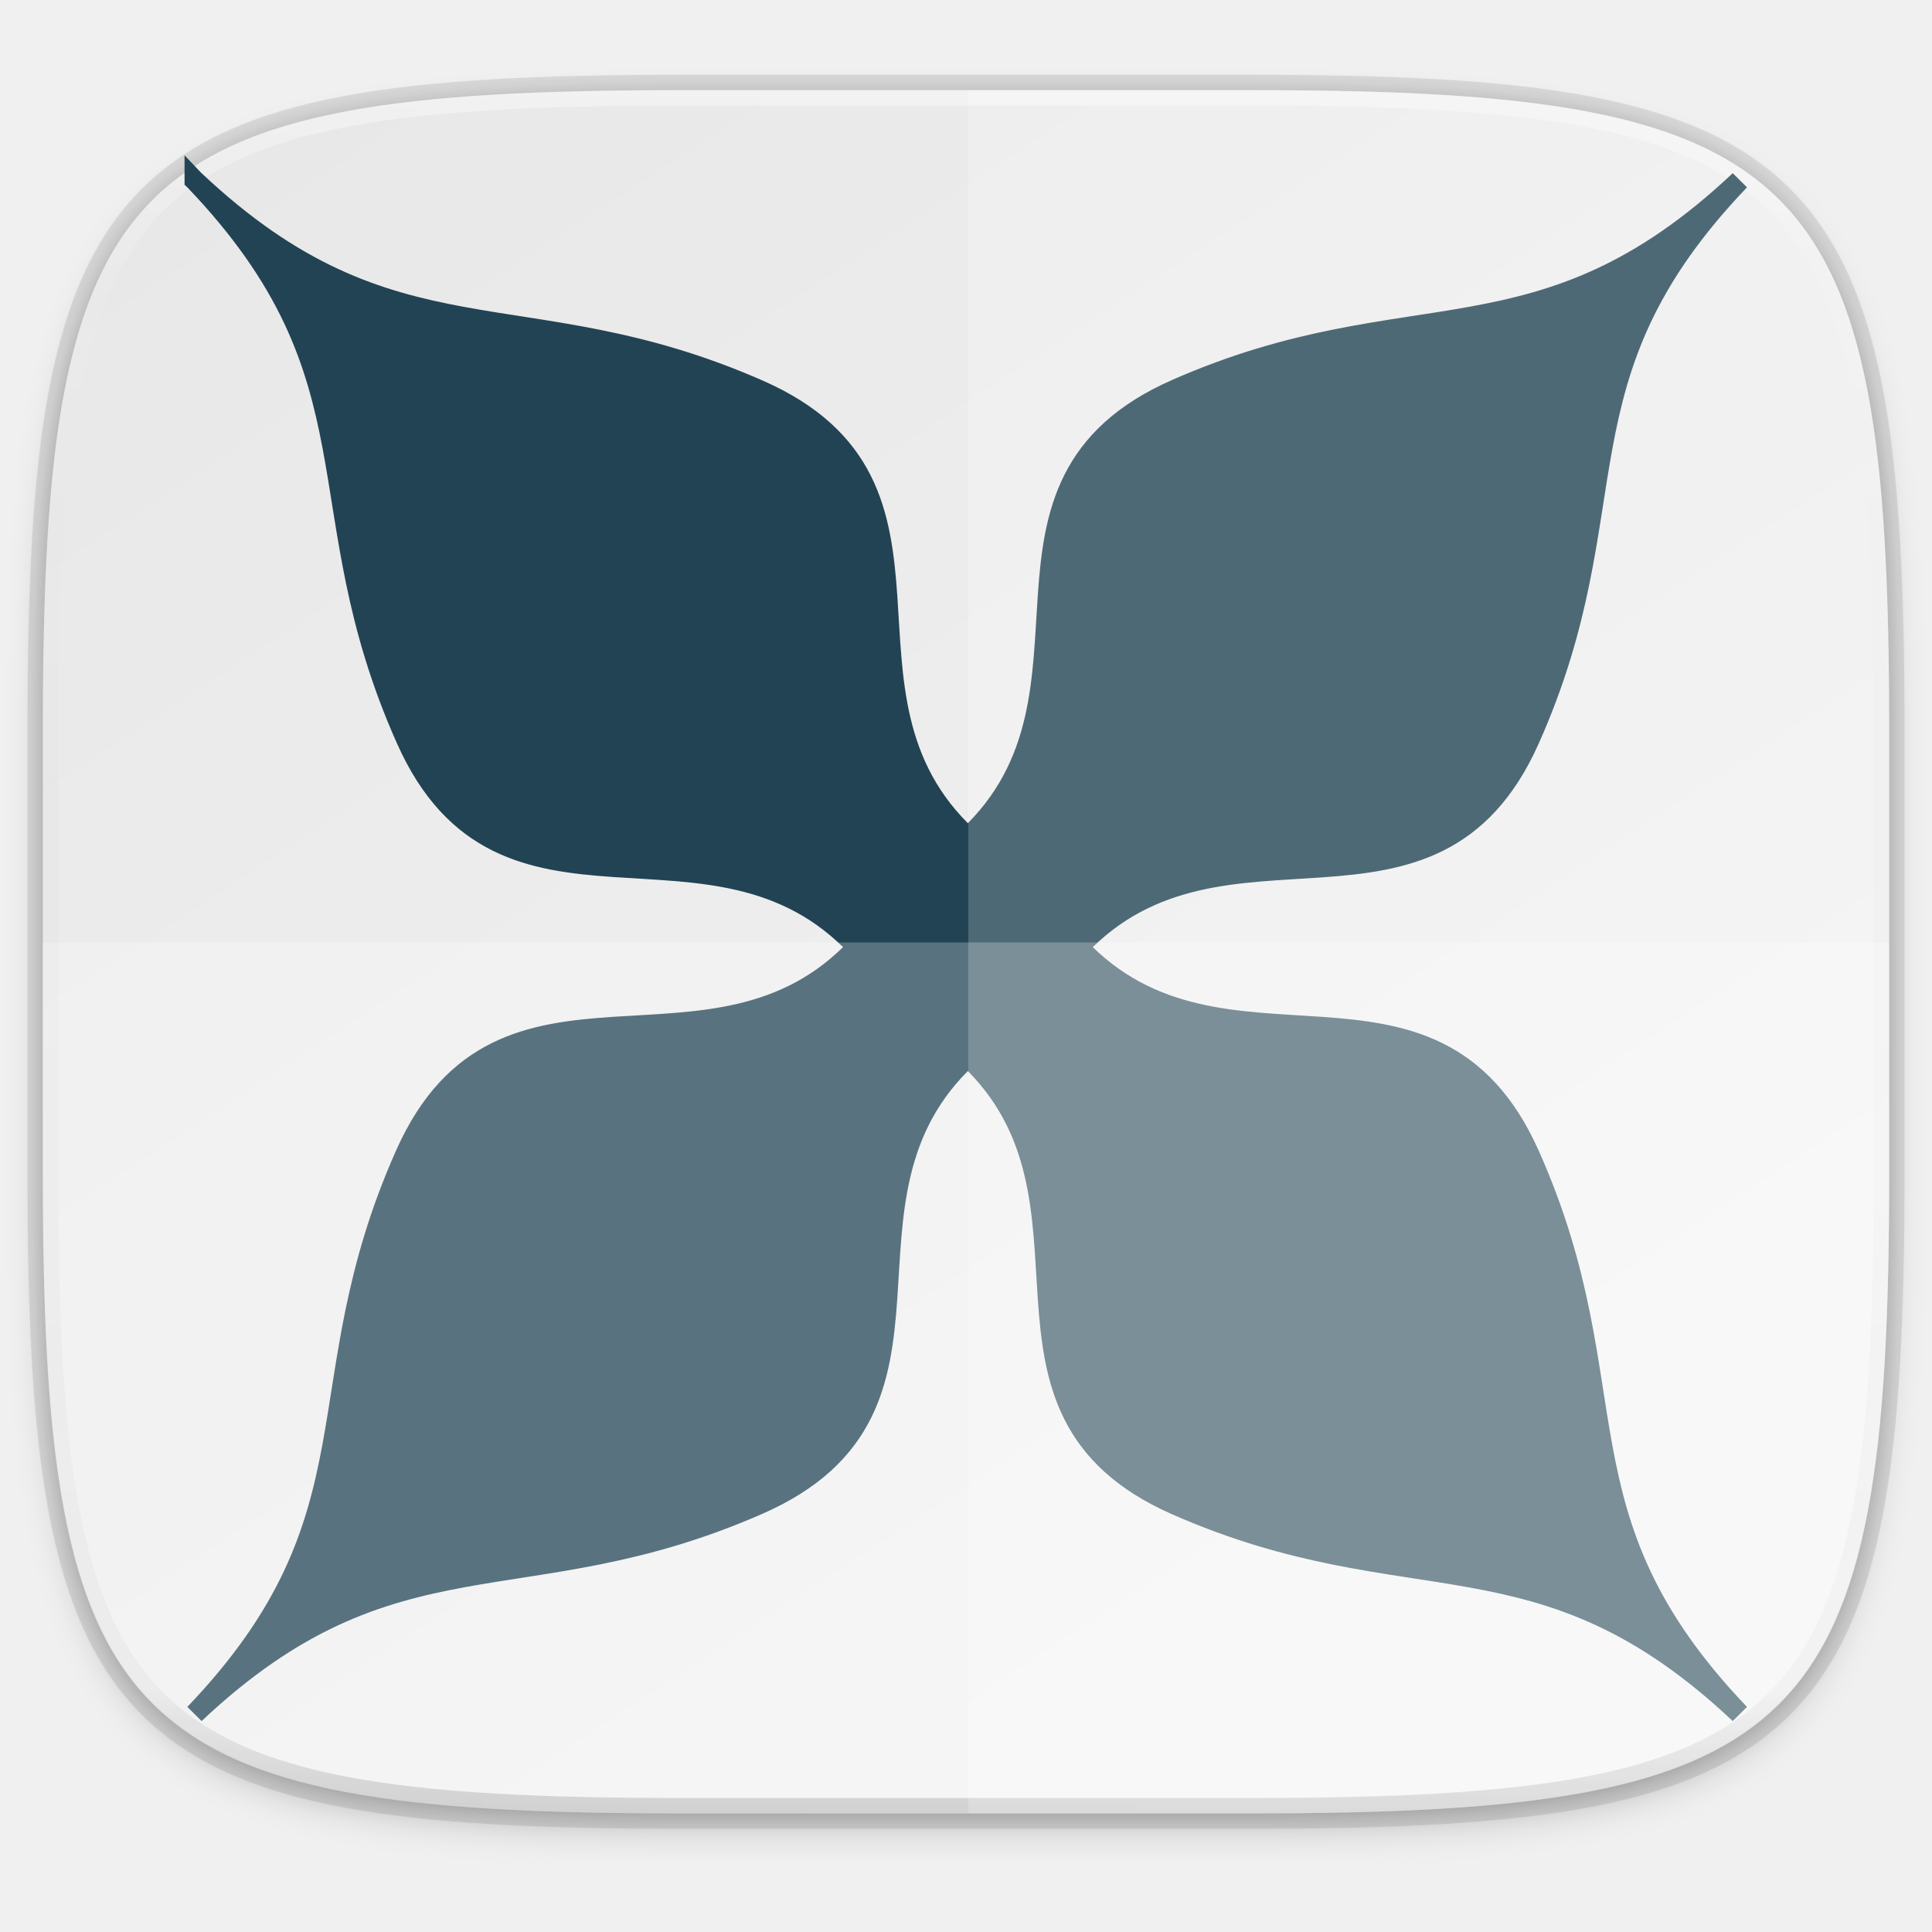
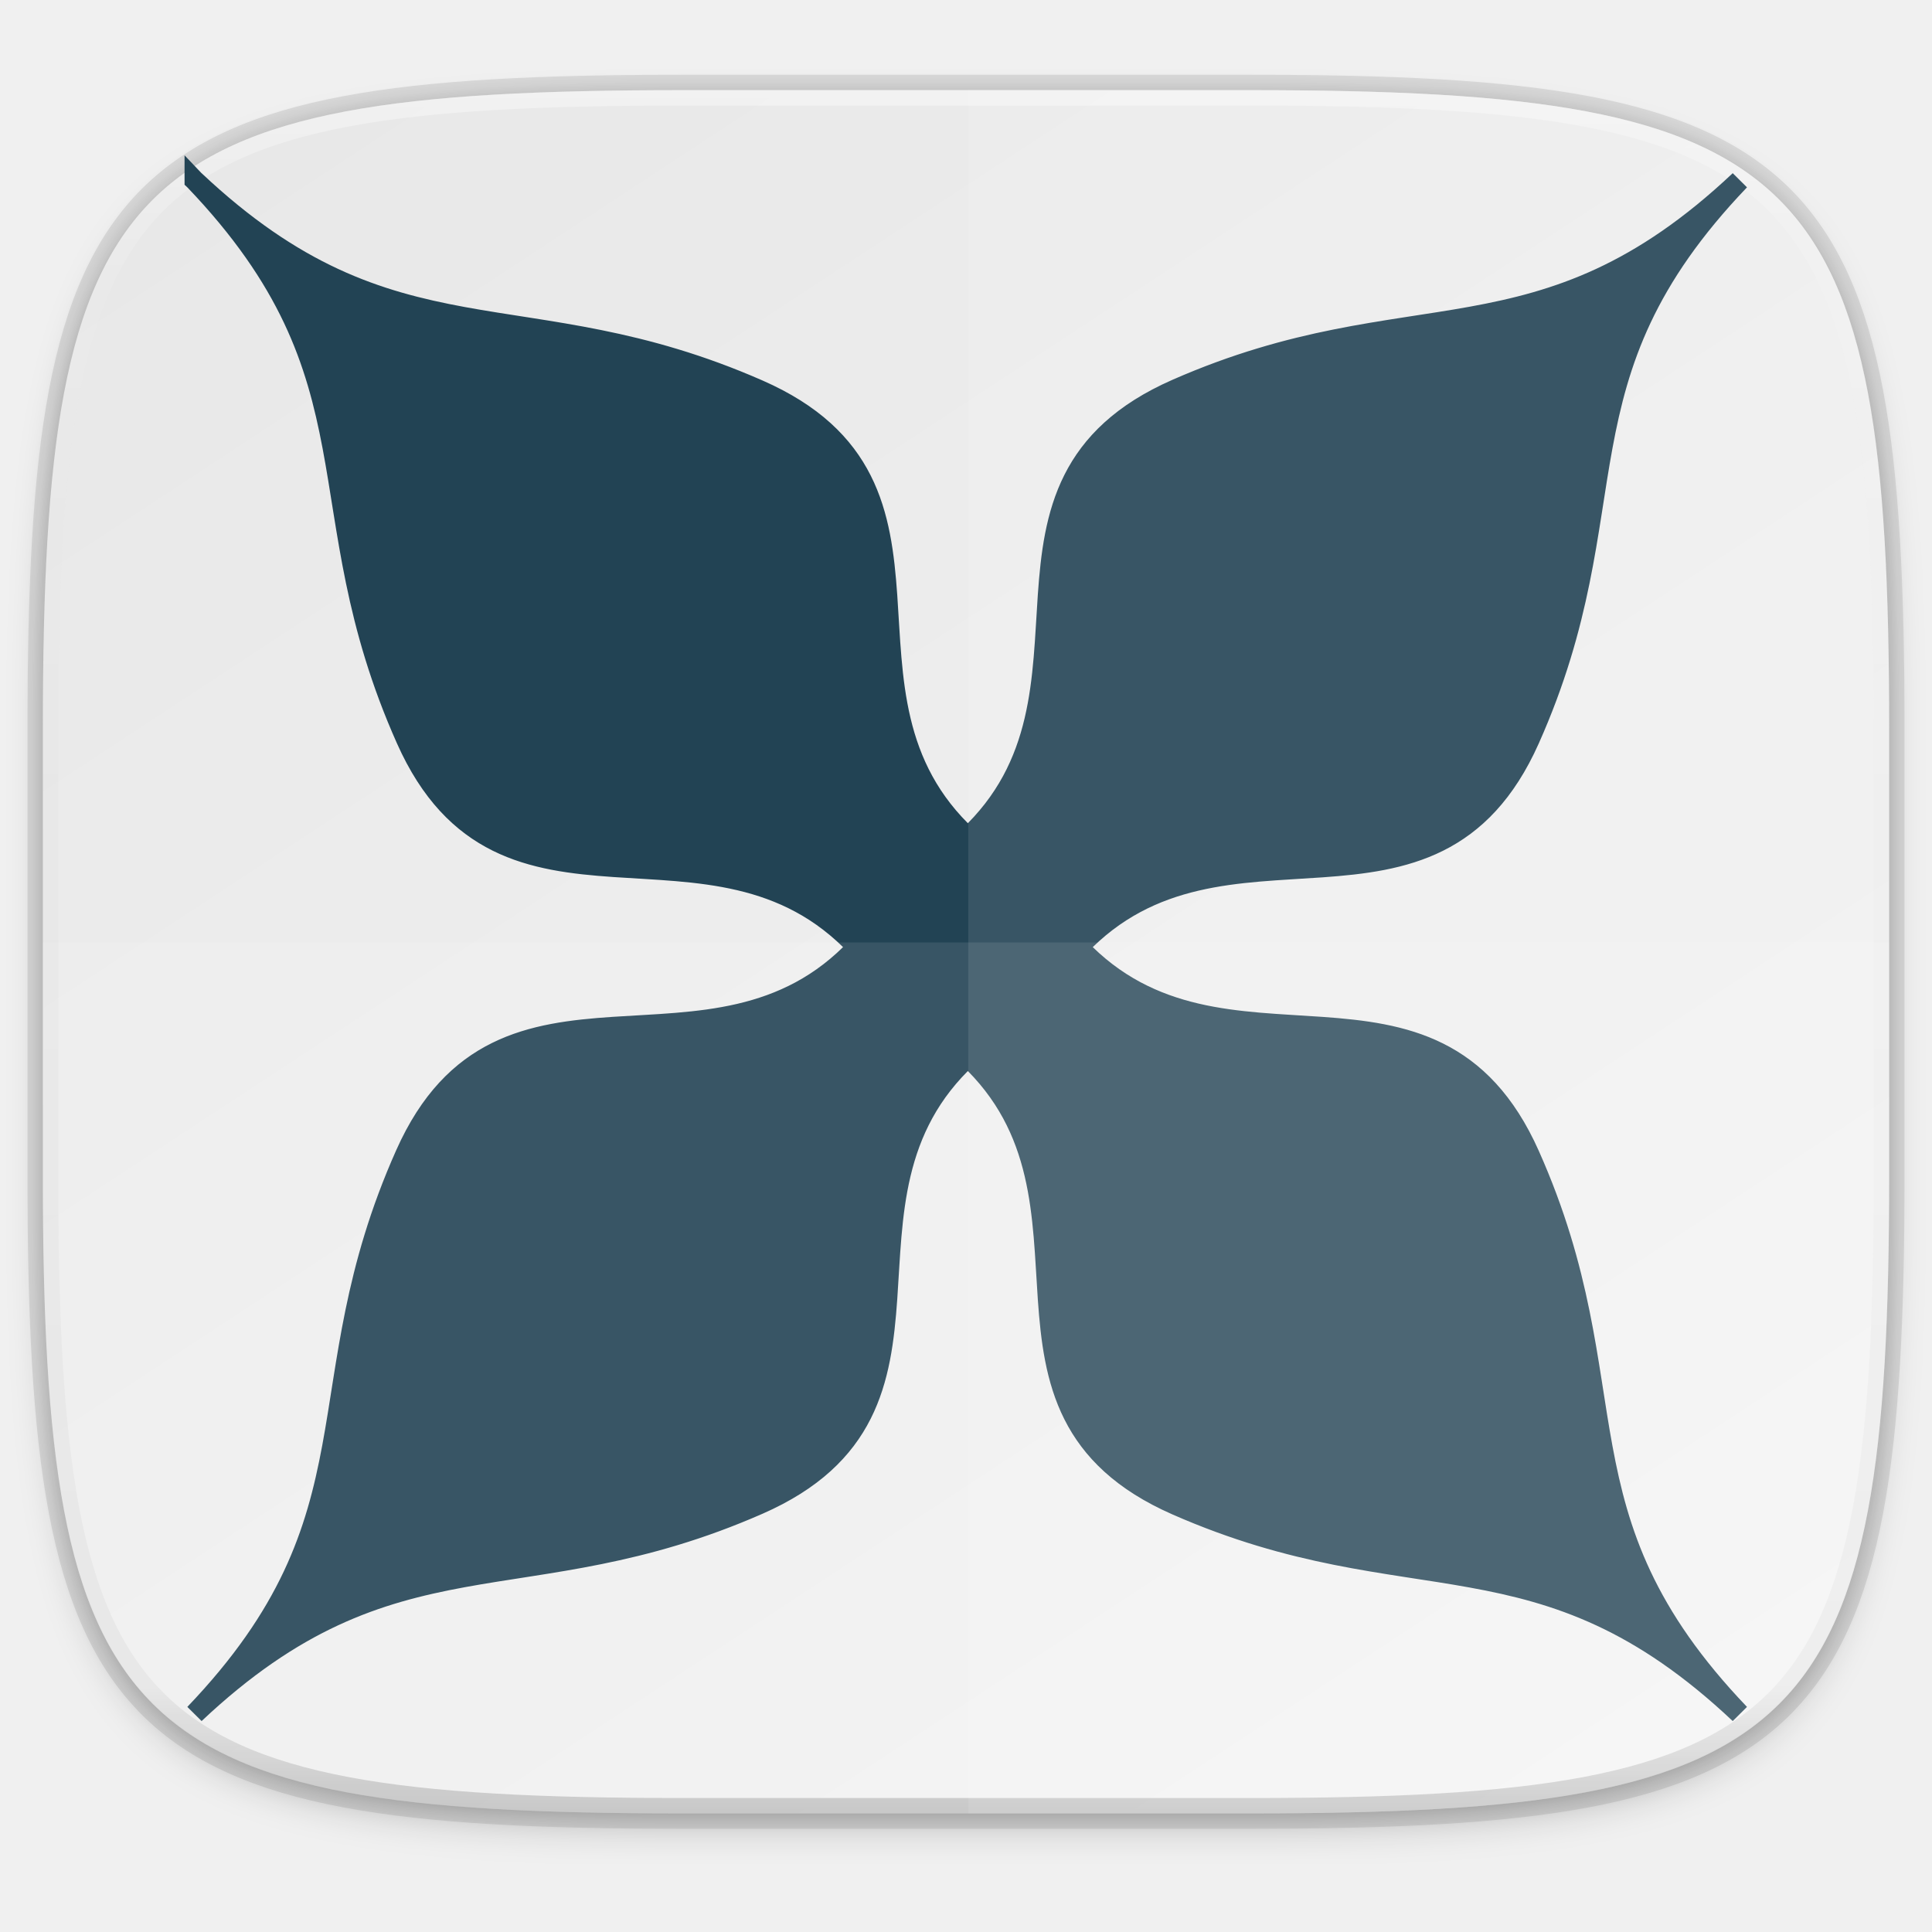
- <svg xmlns="http://www.w3.org/2000/svg" width="256" height="256" version="1.1" viewBox="0 0 256 256">
-   <defs>
+ <svg xmlns="http://www.w3.org/2000/svg" width="256" height="256" version="1.1" viewBox="0 0 256 256" id="svg50">
+   <defs id="defs30">
    <linearGradient id="linearGradient1108" x1="296" x2="296" y1="-212" y2="236" gradientUnits="userSpaceOnUse">
-       <stop style="stop-color:#ffffff" offset="0" />
-       <stop style="stop-color:#ffffff;stop-opacity:.098" offset=".125" />
-       <stop style="stop-color:#000000;stop-opacity:.098" offset=".925" />
-       <stop style="stop-color:#000000;stop-opacity:.498" offset="1" />
+       <stop style="stop-color:#ffffff" offset="0" id="stop2" />
+       <stop style="stop-color:#ffffff;stop-opacity:.098" offset=".125" id="stop4" />
+       <stop style="stop-color:#000000;stop-opacity:.098" offset=".925" id="stop6" />
+       <stop style="stop-color:#000000;stop-opacity:.498" offset="1" id="stop8" />
    </linearGradient>
    <clipPath id="clipPath1082-3-361">
-       <path d="M 361.938,-212 C 507.235,-212 528,-191.287 528,-46.125 V 70.125 C 528,215.286 507.235,236 361.938,236 H 214.062 C 68.765,236 48,215.286 48,70.125 V -46.125 C 48,-191.287 68.765,-212 214.062,-212 Z" style="fill:#8c59d9" />
+       <path d="M 361.938,-212 C 507.235,-212 528,-191.287 528,-46.125 V 70.125 C 528,215.286 507.235,236 361.938,236 H 214.062 C 68.765,236 48,215.286 48,70.125 V -46.125 C 48,-191.287 68.765,-212 214.062,-212 Z" style="fill:#8c59d9" id="path11" />
    </clipPath>
    <linearGradient id="linearGradient1044" x1="88" x2="256" y1="28" y2="284" gradientTransform="matrix(1.019368,0,0,1.019368,-26.94394,-32.90518)" gradientUnits="userSpaceOnUse">
-       <stop style="stop-color:#e8e8e8" offset="0" />
-       <stop style="stop-color:#f5f5f5" offset="1" />
+       <stop style="stop-color:#e8e8e8" offset="0" id="stop14" />
+       <stop style="stop-color:#f5f5f5" offset="1" id="stop16" />
    </linearGradient>
    <filter id="filter4569" x="-.01" y="-.01" width="1.023" height="1.025" style="color-interpolation-filters:sRGB">
-       <feGaussianBlur stdDeviation="1.16" />
+       <feGaussianBlur stdDeviation="1.16" id="feGaussianBlur19" />
    </filter>
    <filter id="filter939" x="-.02" y="-.03" width="1.046" height="1.05" style="color-interpolation-filters:sRGB">
-       <feGaussianBlur stdDeviation="2.32" />
+       <feGaussianBlur stdDeviation="2.32" id="feGaussianBlur22" />
    </filter>
    <linearGradient id="linearGradient2173" x1="39.5" x2="-3" y1="73" y2="12.85" gradientTransform="matrix(15.79878,0,0,15.79878,2971.052,-1128.283)" gradientUnits="userSpaceOnUse">
-       <stop style="stop-color:#0a0a0a" offset="0" />
-       <stop style="stop-color:#224354" offset="1" />
+       <stop style="stop-color:#0a0a0a" offset="0" id="stop25" />
+       <stop style="stop-color:#224354" offset="1" id="stop27" />
    </linearGradient>
  </defs>
-   <path transform="matrix(1.019368,0,0,1.019368,-7.2181772e-8,8.309866)" d="m162.537 5.568c72.649 0 83.031 10.357 83.031 82.938v58.125c0 72.581-10.383 82.938-83.031 82.938h-73.937c-72.649 0-83.031-10.357-83.031-82.938v-58.125c0-72.581 10.383-82.938 83.031-82.938z" style="filter:url(#filter939);opacity:.2" />
-   <path d="m165.685 11.947c74.056 0 84.639 10.557 84.639 84.544v59.251c0 73.986-10.584 84.544-84.639 84.544h-75.37c-74.056 0-84.639-10.557-84.639-84.544v-59.251c0-73.987 10.584-84.544 84.639-84.544z" style="fill:none;opacity:.1;stroke-linecap:round;stroke-linejoin:round;stroke-width:4.077;stroke:#000000" />
-   <path transform="matrix(1.019368,0,0,1.019368,-7.2181772e-8,8.309866)" d="m162.537 3.568c72.649 0 83.031 10.357 83.031 82.938v58.125c0 72.581-10.383 82.938-83.031 82.938h-73.937c-72.649 0-83.031-10.357-83.031-82.938v-58.125c0-72.581 10.383-82.938 83.031-82.938z" style="filter:url(#filter4569);opacity:.1" />
-   <path d="m165.685 11.947c74.056 0 84.639 10.557 84.639 84.544v59.251c0 73.986-10.584 84.544-84.639 84.544h-75.37c-74.056 0-84.639-10.557-84.639-84.544v-59.251c0-73.987 10.584-84.544 84.639-84.544z" style="fill:url(#linearGradient1044)" />
-   <path transform="matrix(.509684 0 0 .509684 -18.789 120)" d="M 361.938,-212 C 507.235,-212 528,-191.287 528,-46.125 V 70.125 C 528,215.286 507.235,236 361.938,236 H 214.062 C 68.765,236 48,215.286 48,70.125 V -46.125 C 48,-191.287 68.765,-212 214.062,-212 Z" clip-path="url(#clipPath1082-3-361)" style="fill:none;opacity:.4;stroke-linecap:round;stroke-linejoin:round;stroke-width:8;stroke:url(#linearGradient1108)" />
-   <g transform="matrix(1.033318,0,0,1.025515,-77.9579,87.53076)">
-     <path d="m100.405-62.039c24.333 25.629 13.774 42.025 27.125 72.211 12.39 28.013 39.36 7.045 57.824 26.85-18.464 19.805-45.526-1.254-57.916 26.758-13.351 30.186-2.7 46.673-27.033 72.303 25.629-24.333 42.116-13.682 72.303-27.033 28.013-12.39 7.045-39.36 26.85-57.824 19.664 18.466-1.22 45.541 26.758 57.916 30.193 13.354 46.576 2.603 72.211 26.942-24.338-25.635-13.588-42.018-26.942-72.211-12.375-27.979-39.358-7.186-57.824-26.85 18.466-19.664 45.449 1.129 57.824-26.85 13.354-30.193 2.603-46.576 26.942-72.211-25.635 24.338-42.018 13.588-72.211 26.942-27.979 12.375-7.094 39.449-26.758 57.916-19.805-18.464 1.163-45.434-26.85-57.824-30.186-13.351-46.673-2.7-72.303-27.033z" style="fill-rule:evenodd;fill:url(#linearGradient2173);stroke-width:2.589;stroke:url(#linearGradient2173)" />
+   <path transform="matrix(1.019368,0,0,1.019368,-7.2181772e-8,8.309866)" d="m162.537 5.568c72.649 0 83.031 10.357 83.031 82.938v58.125c0 72.581-10.383 82.938-83.031 82.938h-73.937c-72.649 0-83.031-10.357-83.031-82.938v-58.125c0-72.581 10.383-82.938 83.031-82.938z" style="filter:url(#filter939);opacity:.2" id="path32" />
+   <path d="m165.685 11.947c74.056 0 84.639 10.557 84.639 84.544v59.251c0 73.986-10.584 84.544-84.639 84.544h-75.37c-74.056 0-84.639-10.557-84.639-84.544v-59.251c0-73.987 10.584-84.544 84.639-84.544z" style="fill:none;opacity:.1;stroke-linecap:round;stroke-linejoin:round;stroke-width:4.077;stroke:#000000" id="path34" />
+   <path transform="matrix(1.019368,0,0,1.019368,-7.2181772e-8,8.309866)" d="m162.537 3.568c72.649 0 83.031 10.357 83.031 82.938v58.125c0 72.581-10.383 82.938-83.031 82.938h-73.937c-72.649 0-83.031-10.357-83.031-82.938v-58.125c0-72.581 10.383-82.938 83.031-82.938z" style="filter:url(#filter4569);opacity:.1" id="path36" />
+   <path d="m165.685 11.947c74.056 0 84.639 10.557 84.639 84.544v59.251c0 73.986-10.584 84.544-84.639 84.544h-75.37c-74.056 0-84.639-10.557-84.639-84.544v-59.251c0-73.987 10.584-84.544 84.639-84.544z" style="fill:url(#linearGradient1044)" id="path38" />
+   <path transform="matrix(.509684 0 0 .509684 -18.789 120)" d="M 361.938,-212 C 507.235,-212 528,-191.287 528,-46.125 V 70.125 C 528,215.286 507.235,236 361.938,236 H 214.062 C 68.765,236 48,215.286 48,70.125 V -46.125 C 48,-191.287 68.765,-212 214.062,-212 Z" clip-path="url(#clipPath1082-3-361)" style="fill:none;opacity:.4;stroke-linecap:round;stroke-linejoin:round;stroke-width:8;stroke:url(#linearGradient1108)" id="path40" />
+   <g transform="matrix(1.033318,0,0,1.025515,-77.9579,87.53076)" id="g44">
+     <path d="m100.405-62.039c24.333 25.629 13.774 42.025 27.125 72.211 12.39 28.013 39.36 7.045 57.824 26.85-18.464 19.805-45.526-1.254-57.916 26.758-13.351 30.186-2.7 46.673-27.033 72.303 25.629-24.333 42.116-13.682 72.303-27.033 28.013-12.39 7.045-39.36 26.85-57.824 19.664 18.466-1.22 45.541 26.758 57.916 30.193 13.354 46.576 2.603 72.211 26.942-24.338-25.635-13.588-42.018-26.942-72.211-12.375-27.979-39.358-7.186-57.824-26.85 18.466-19.664 45.449 1.129 57.824-26.85 13.354-30.193 2.603-46.576 26.942-72.211-25.635 24.338-42.018 13.588-72.211 26.942-27.979 12.375-7.094 39.449-26.758 57.916-19.805-18.464 1.163-45.434-26.85-57.824-30.186-13.351-46.673-2.7-72.303-27.033z" style="fill-rule:evenodd;fill:url(#linearGradient2173);stroke-width:2.589;stroke:url(#linearGradient2173)" id="path42" />
  </g>
-   <path d="m128.305 11.947v228.338h37.591c73.871 0 84.428-10.557 84.428-84.544v-59.251c0-73.987-10.557-84.544-84.428-84.544z" style="fill:#ffffff;opacity:.2" />
-   <path d="m90.315 240.285c-74.056 0-84.639-10.672-84.639-85.46v-29.946h244.648v29.946c0 74.788-10.584 85.46-84.639 85.46z" style="fill:#ffffff;opacity:.25" />
+   <path d="m128.305 11.947v228.338h37.591c73.871 0 84.428-10.557 84.428-84.544v-59.251c0-73.987-10.557-84.544-84.428-84.544z" style="fill:#ffffff;opacity:0.1" id="path46" />
+   <path d="m90.315 240.285c-74.056 0-84.639-10.672-84.639-85.46v-29.946h244.648v29.946c0 74.788-10.584 85.46-84.639 85.46z" style="fill:#ffffff;opacity:0.1" id="path48" />
</svg>
